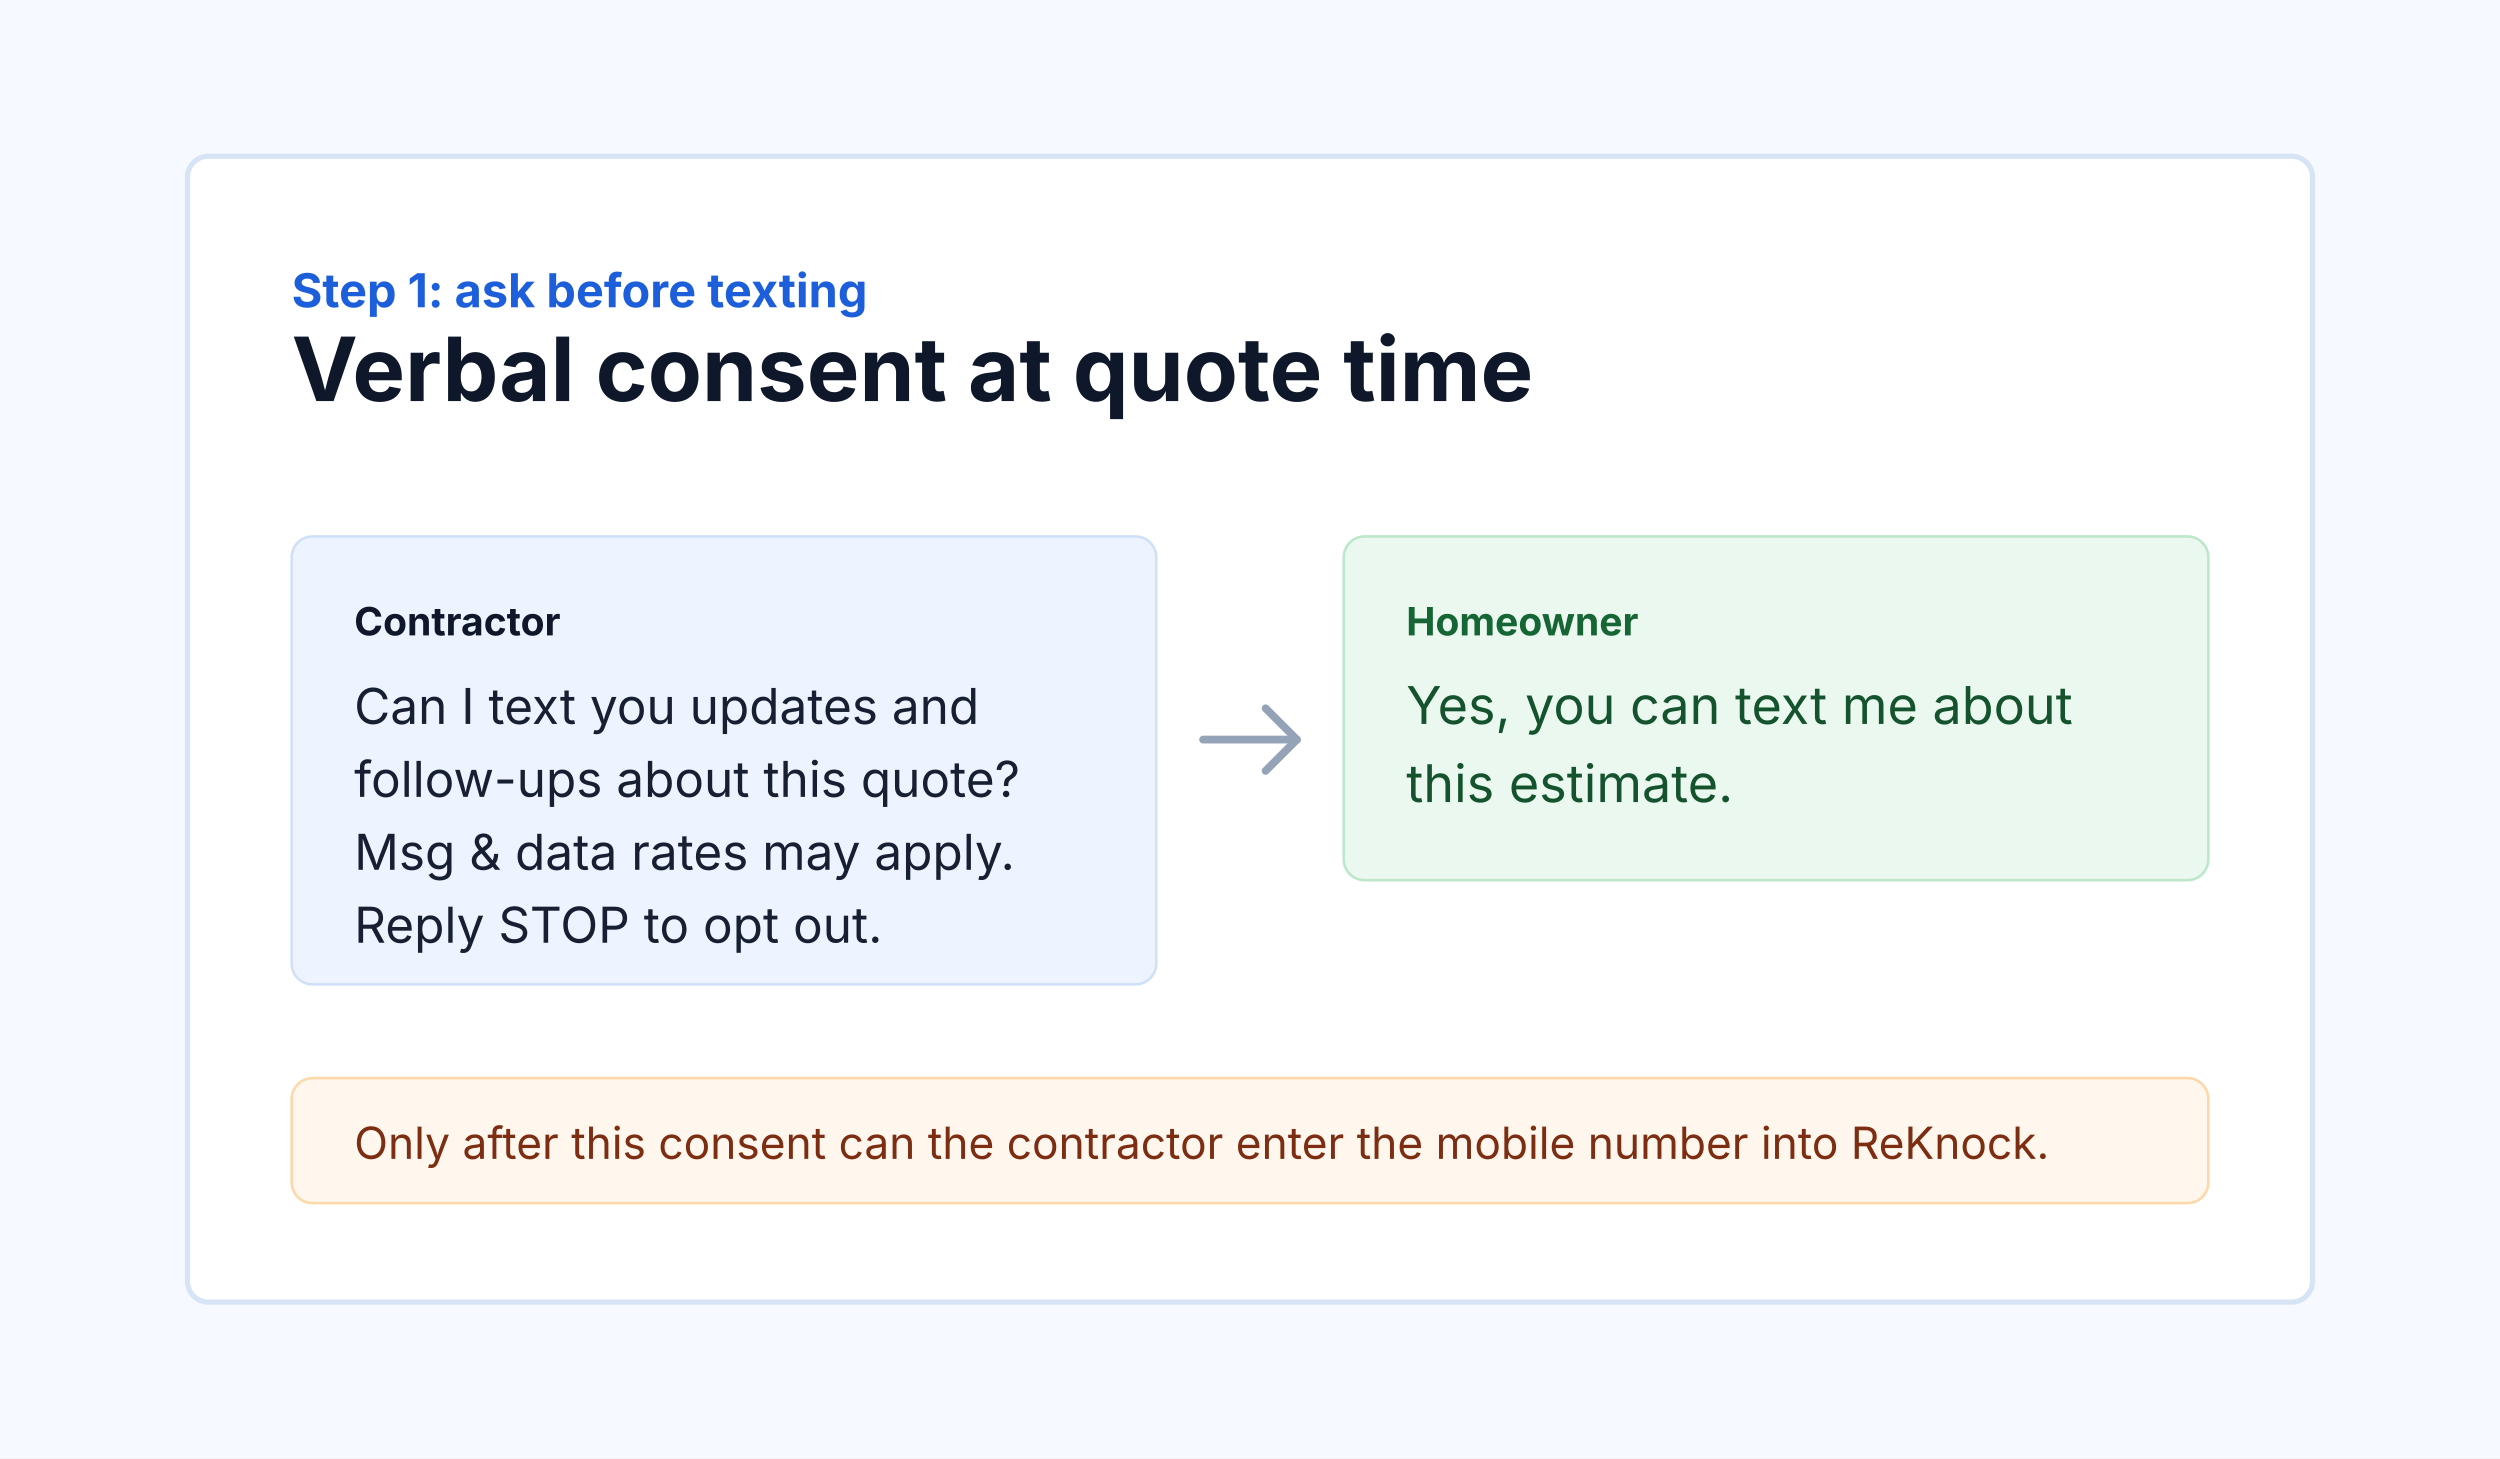
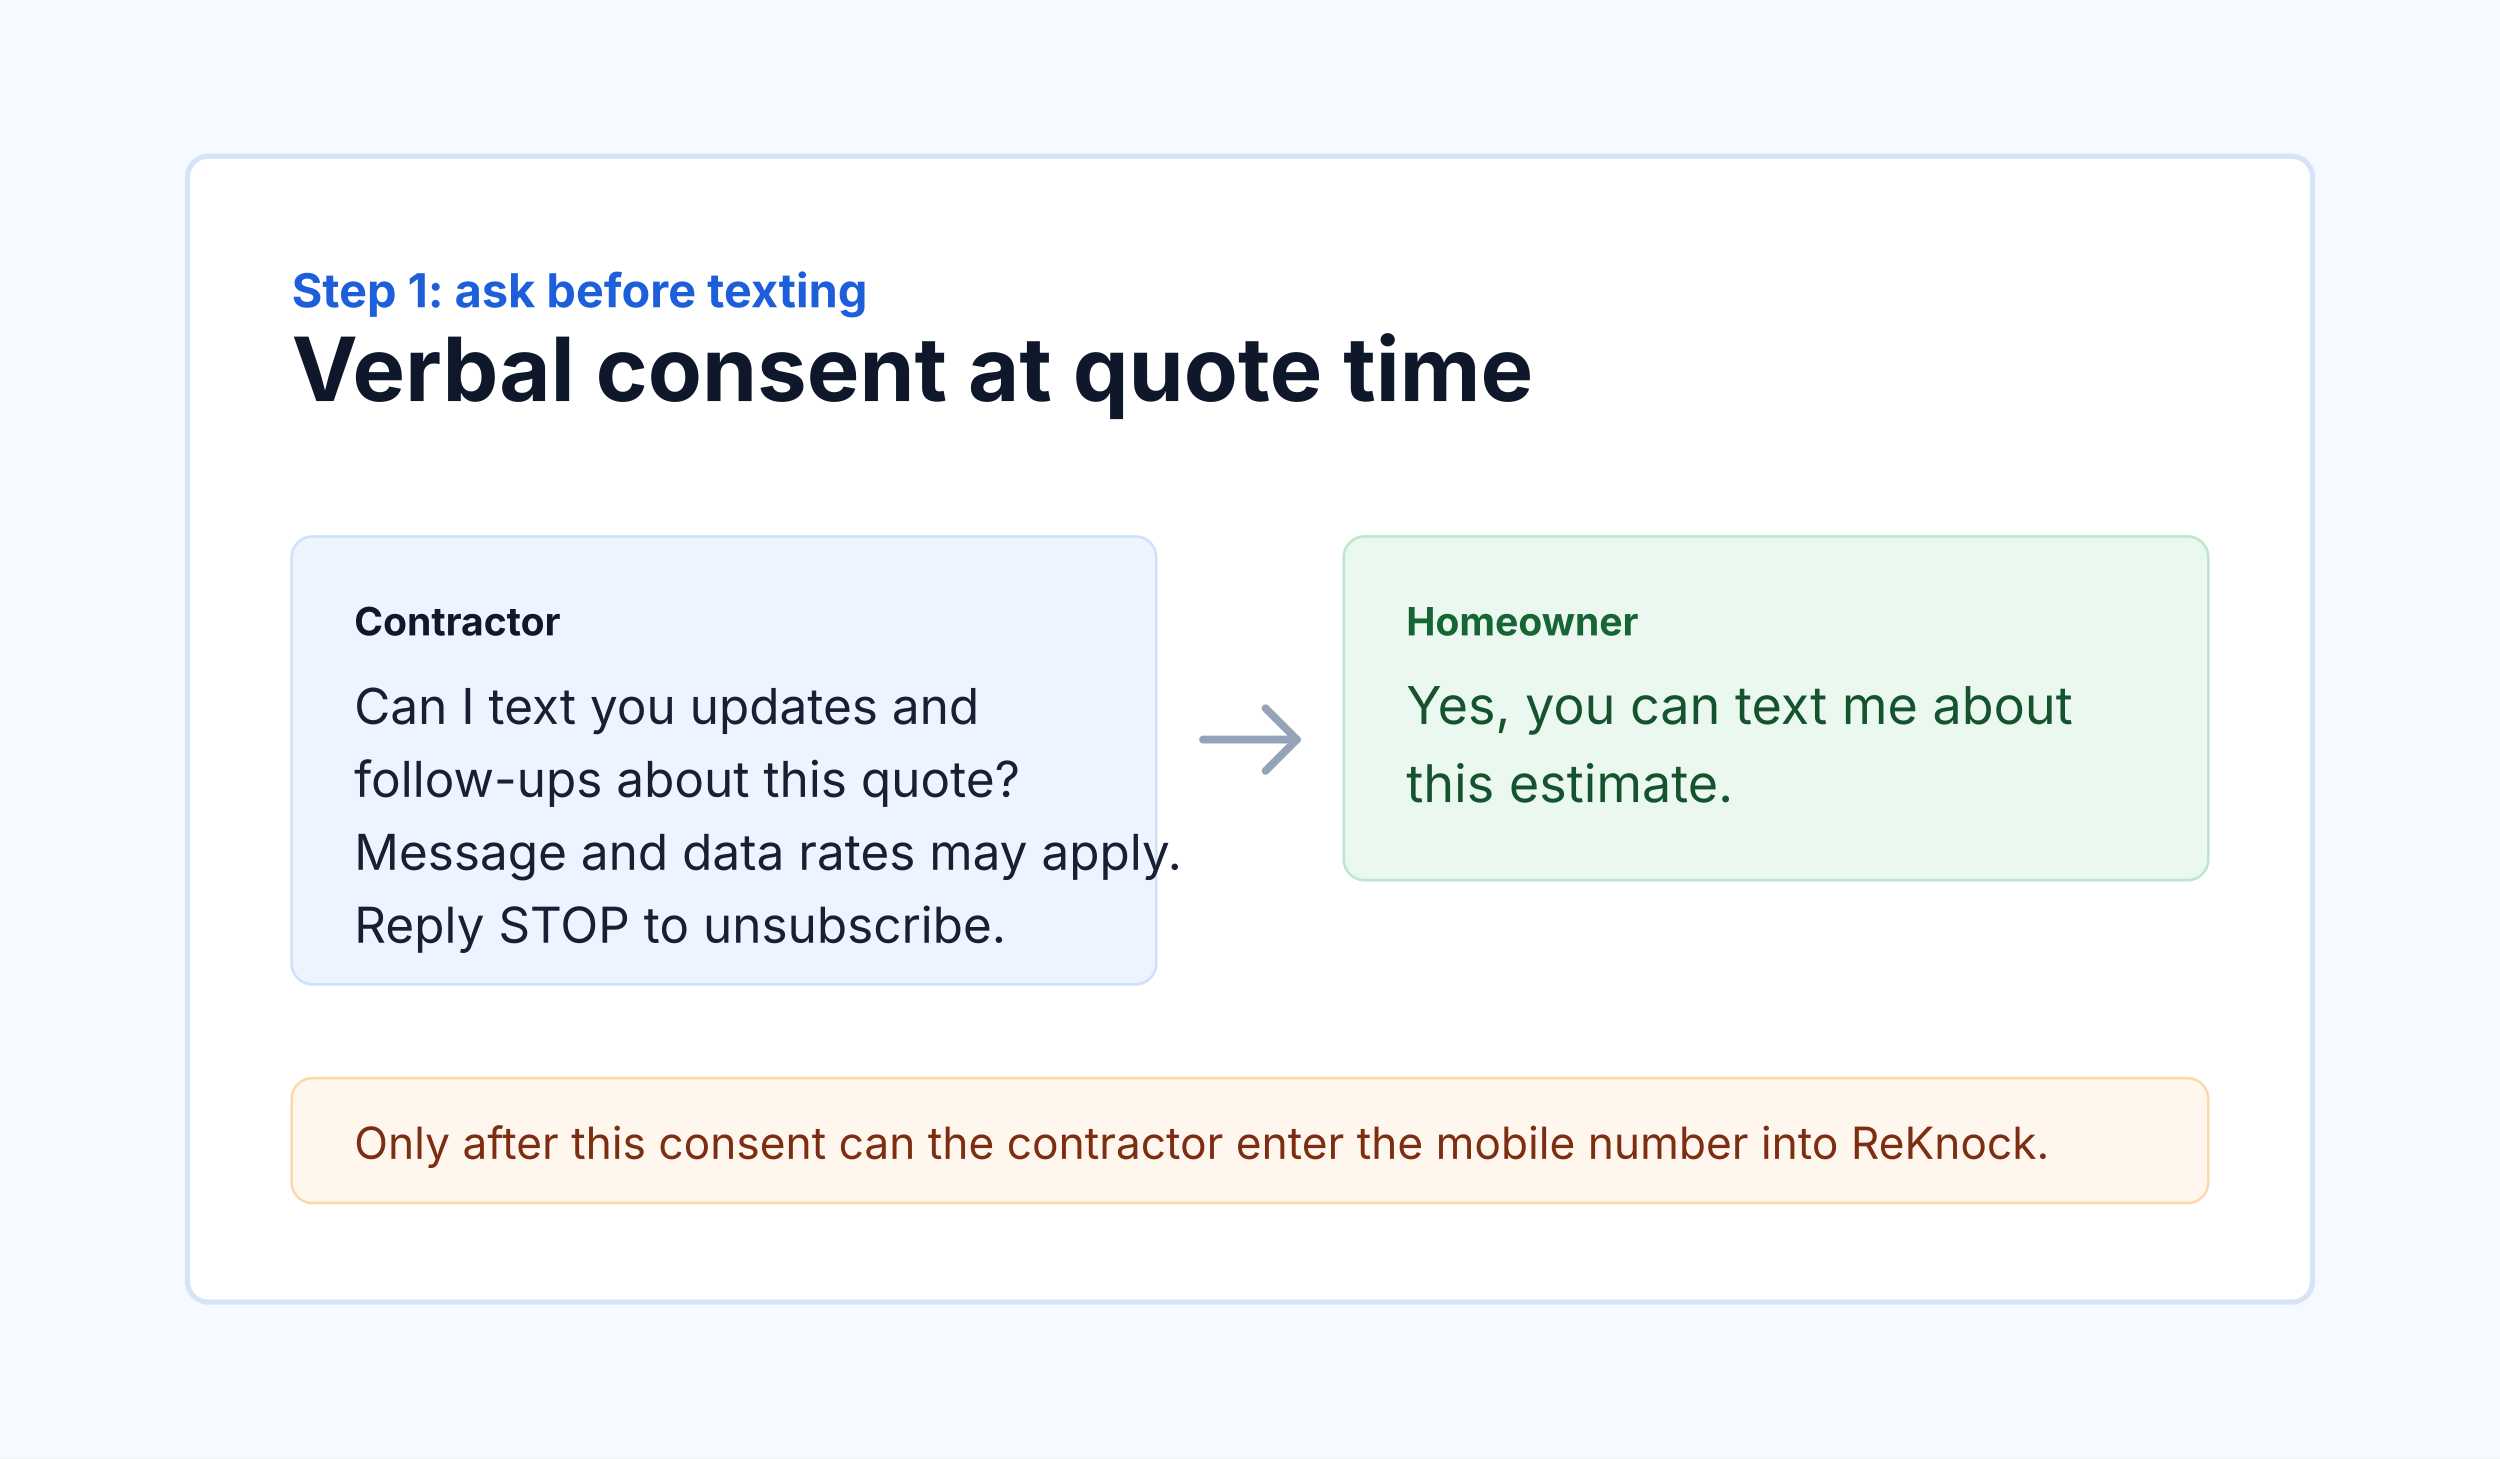
<svg xmlns="http://www.w3.org/2000/svg" width="960" height="560" viewBox="0 0 960 560" role="img" aria-labelledby="title desc">
  <rect width="960" height="560" fill="#f6f9ff" />
  <rect x="72" y="60" width="816" height="440" rx="8" fill="#ffffff" stroke="#d7e4f5" stroke-width="2" />
  <text x="112" y="118" font-family="Inter, Arial, sans-serif" font-size="18" font-weight="700" fill="#1d5fdb">Step 1: ask before texting</text>
  <text x="112" y="154" font-family="Inter, Arial, sans-serif" font-size="34" font-weight="700" fill="#0f172a">Verbal consent at quote time</text>
  <rect x="112" y="206" width="332" height="172" rx="8" fill="#eef4ff" stroke="#cfe0f8" />
  <text x="136" y="244" font-family="Inter, Arial, sans-serif" font-size="15" font-weight="700" fill="#0f172a">Contractor</text>
  <text x="136" y="278" font-family="Inter, Arial, sans-serif" font-size="19" fill="#172033">Can I text you updates and</text>
  <text x="136" y="306" font-family="Inter, Arial, sans-serif" font-size="19" fill="#172033">follow-ups about this quote?</text>
-   <text x="136" y="334" font-family="Inter, Arial, sans-serif" font-size="19" fill="#172033">Msg &amp; data rates may apply.</text>
-   <text x="136" y="362" font-family="Inter, Arial, sans-serif" font-size="19" fill="#172033">Reply STOP to opt out.</text>
+   <text x="136" y="334" font-family="Inter, Arial, sans-serif" font-size="19" fill="#172033">Message and data rates may apply.</text>
+   <text x="136" y="362" font-family="Inter, Arial, sans-serif" font-size="19" fill="#172033">Reply STOP to unsubscribe.</text>
  <rect x="516" y="206" width="332" height="132" rx="8" fill="#eaf8ef" stroke="#bde7ca" />
  <text x="540" y="244" font-family="Inter, Arial, sans-serif" font-size="15" font-weight="700" fill="#166534">Homeowner</text>
  <text x="540" y="278" font-family="Inter, Arial, sans-serif" font-size="20" fill="#14532d">Yes, you can text me about</text>
  <text x="540" y="308" font-family="Inter, Arial, sans-serif" font-size="20" fill="#14532d">this estimate.</text>
  <path d="M462 284h36" stroke="#94a3b8" stroke-width="3" stroke-linecap="round" />
  <path d="M486 272l12 12-12 12" fill="none" stroke="#94a3b8" stroke-width="3" stroke-linecap="round" stroke-linejoin="round" />
  <rect x="112" y="414" width="736" height="48" rx="8" fill="#fff7ed" stroke="#fed7aa" />
  <text x="136" y="445" font-family="Inter, Arial, sans-serif" font-size="17" fill="#7c2d12">Only after this consent can the contractor enter the mobile number into ReKnock.</text>
</svg>
